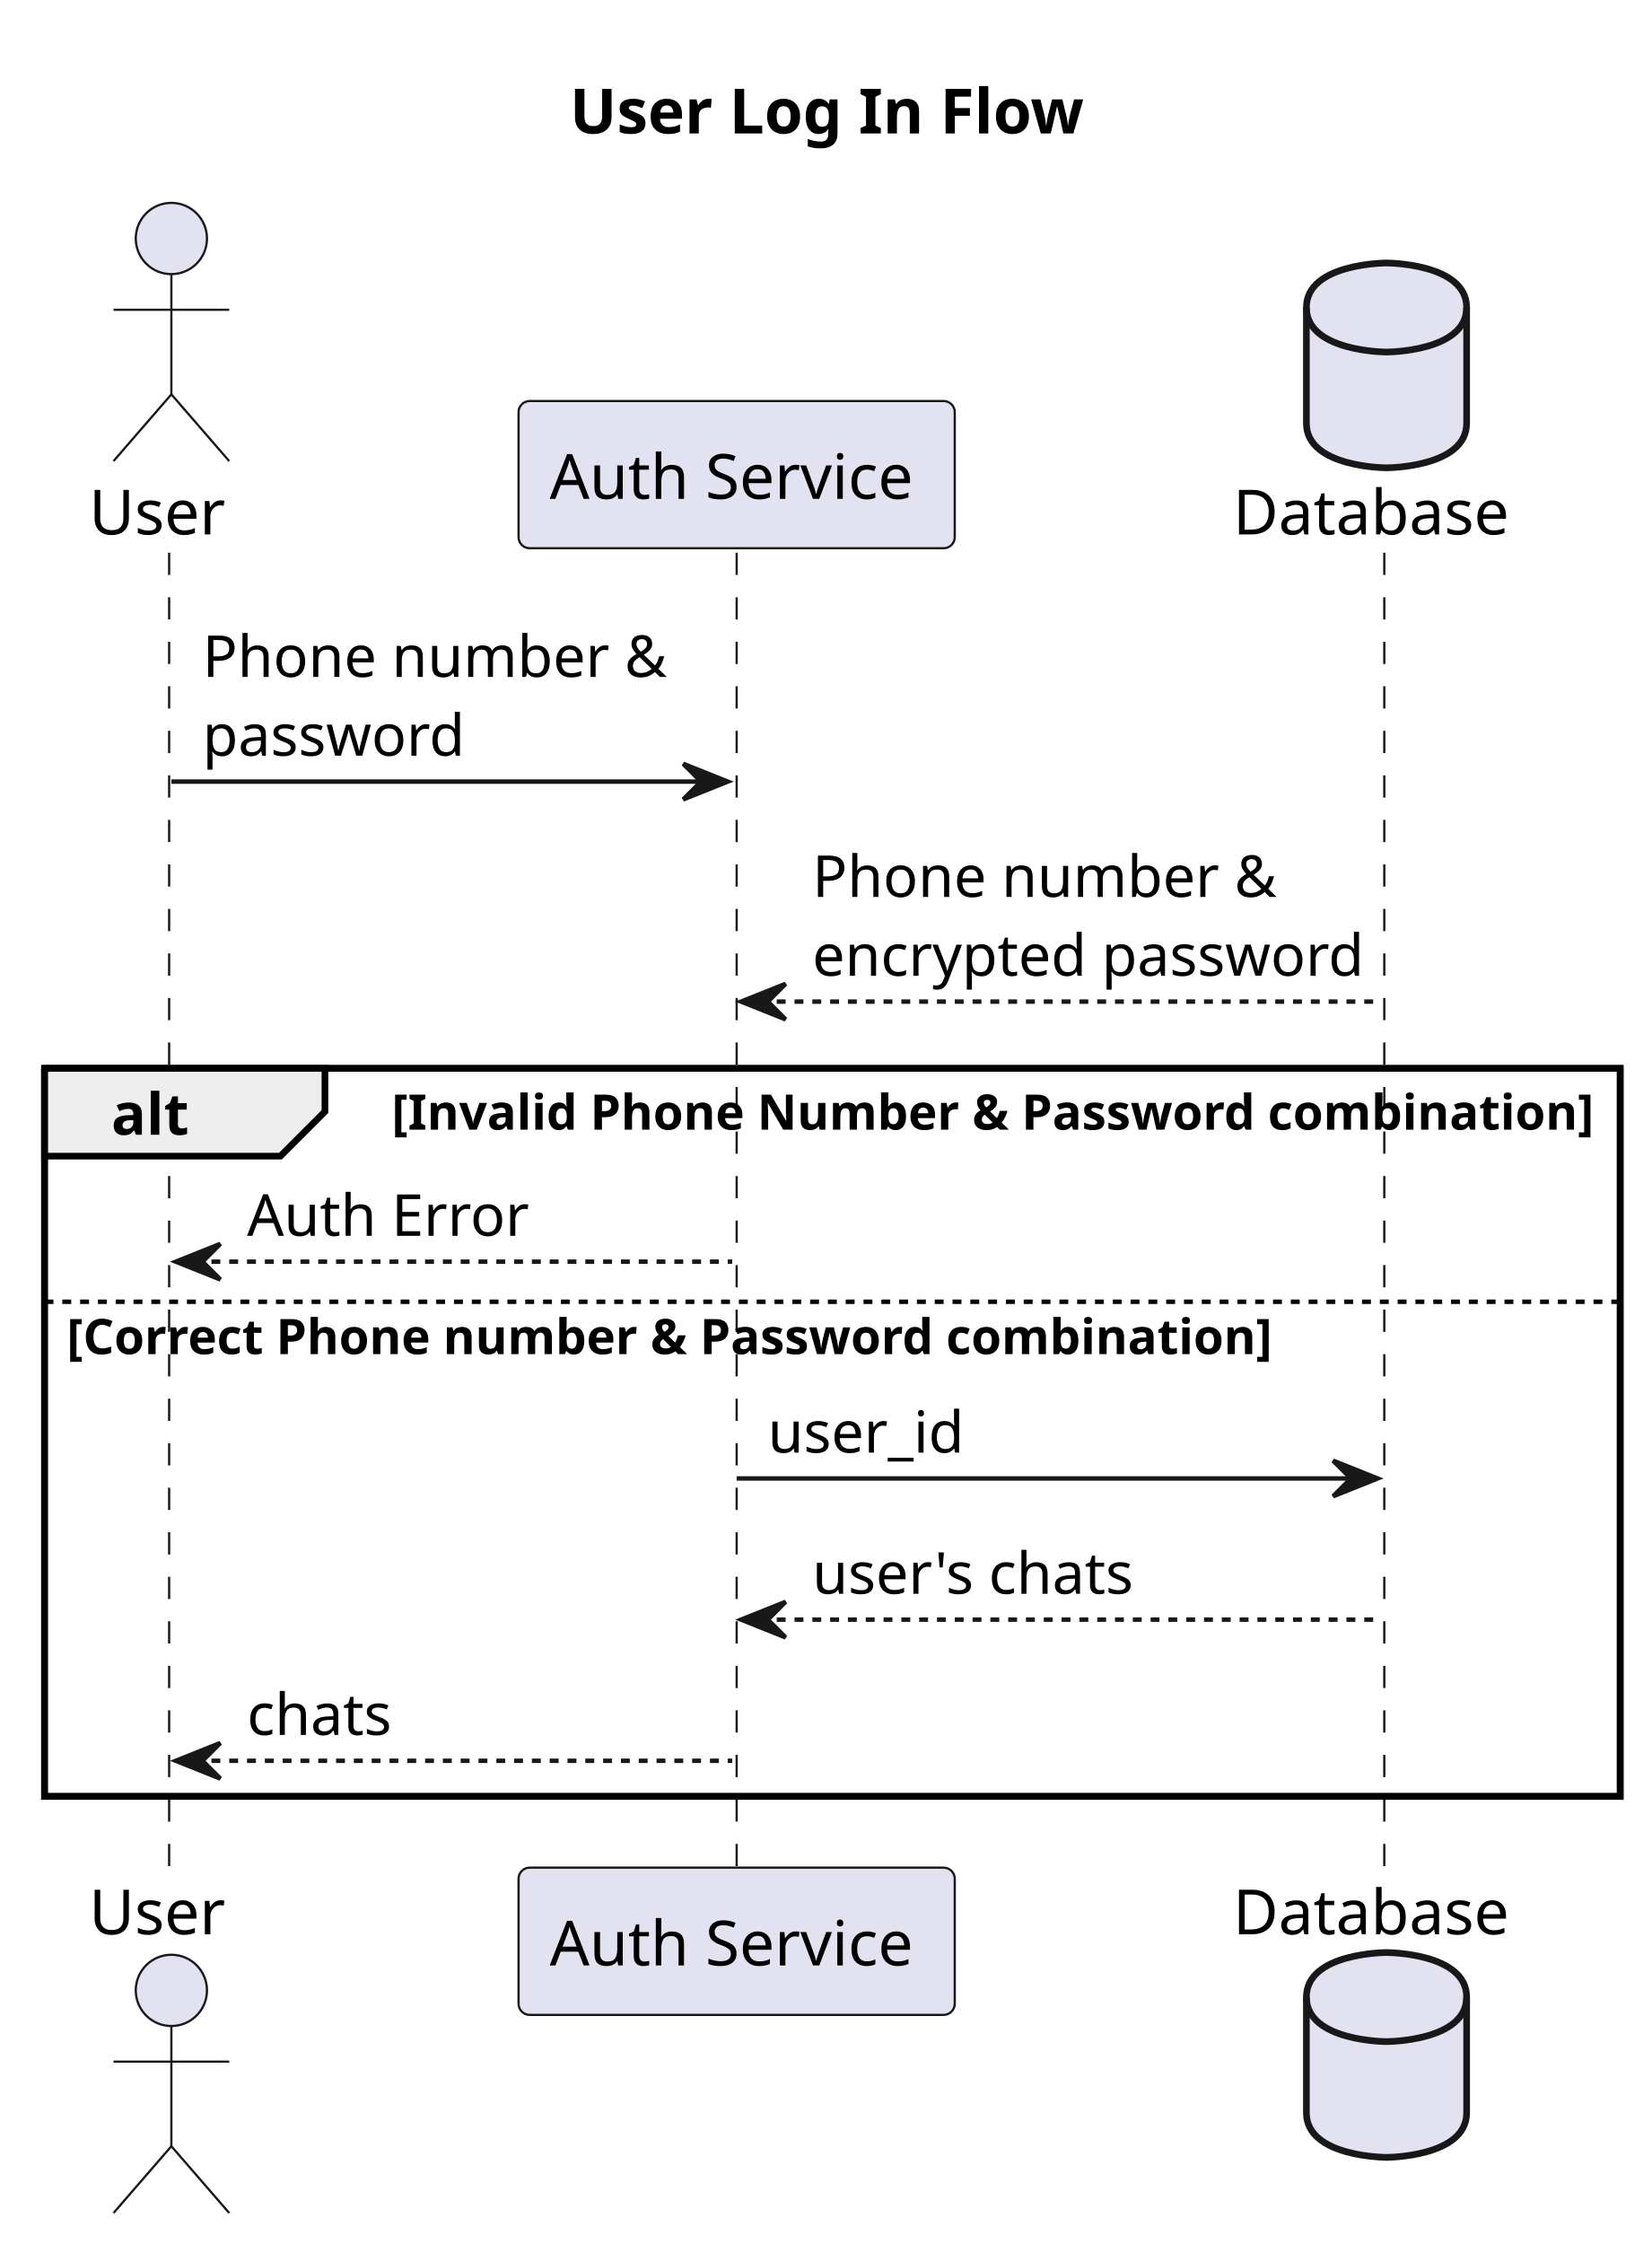
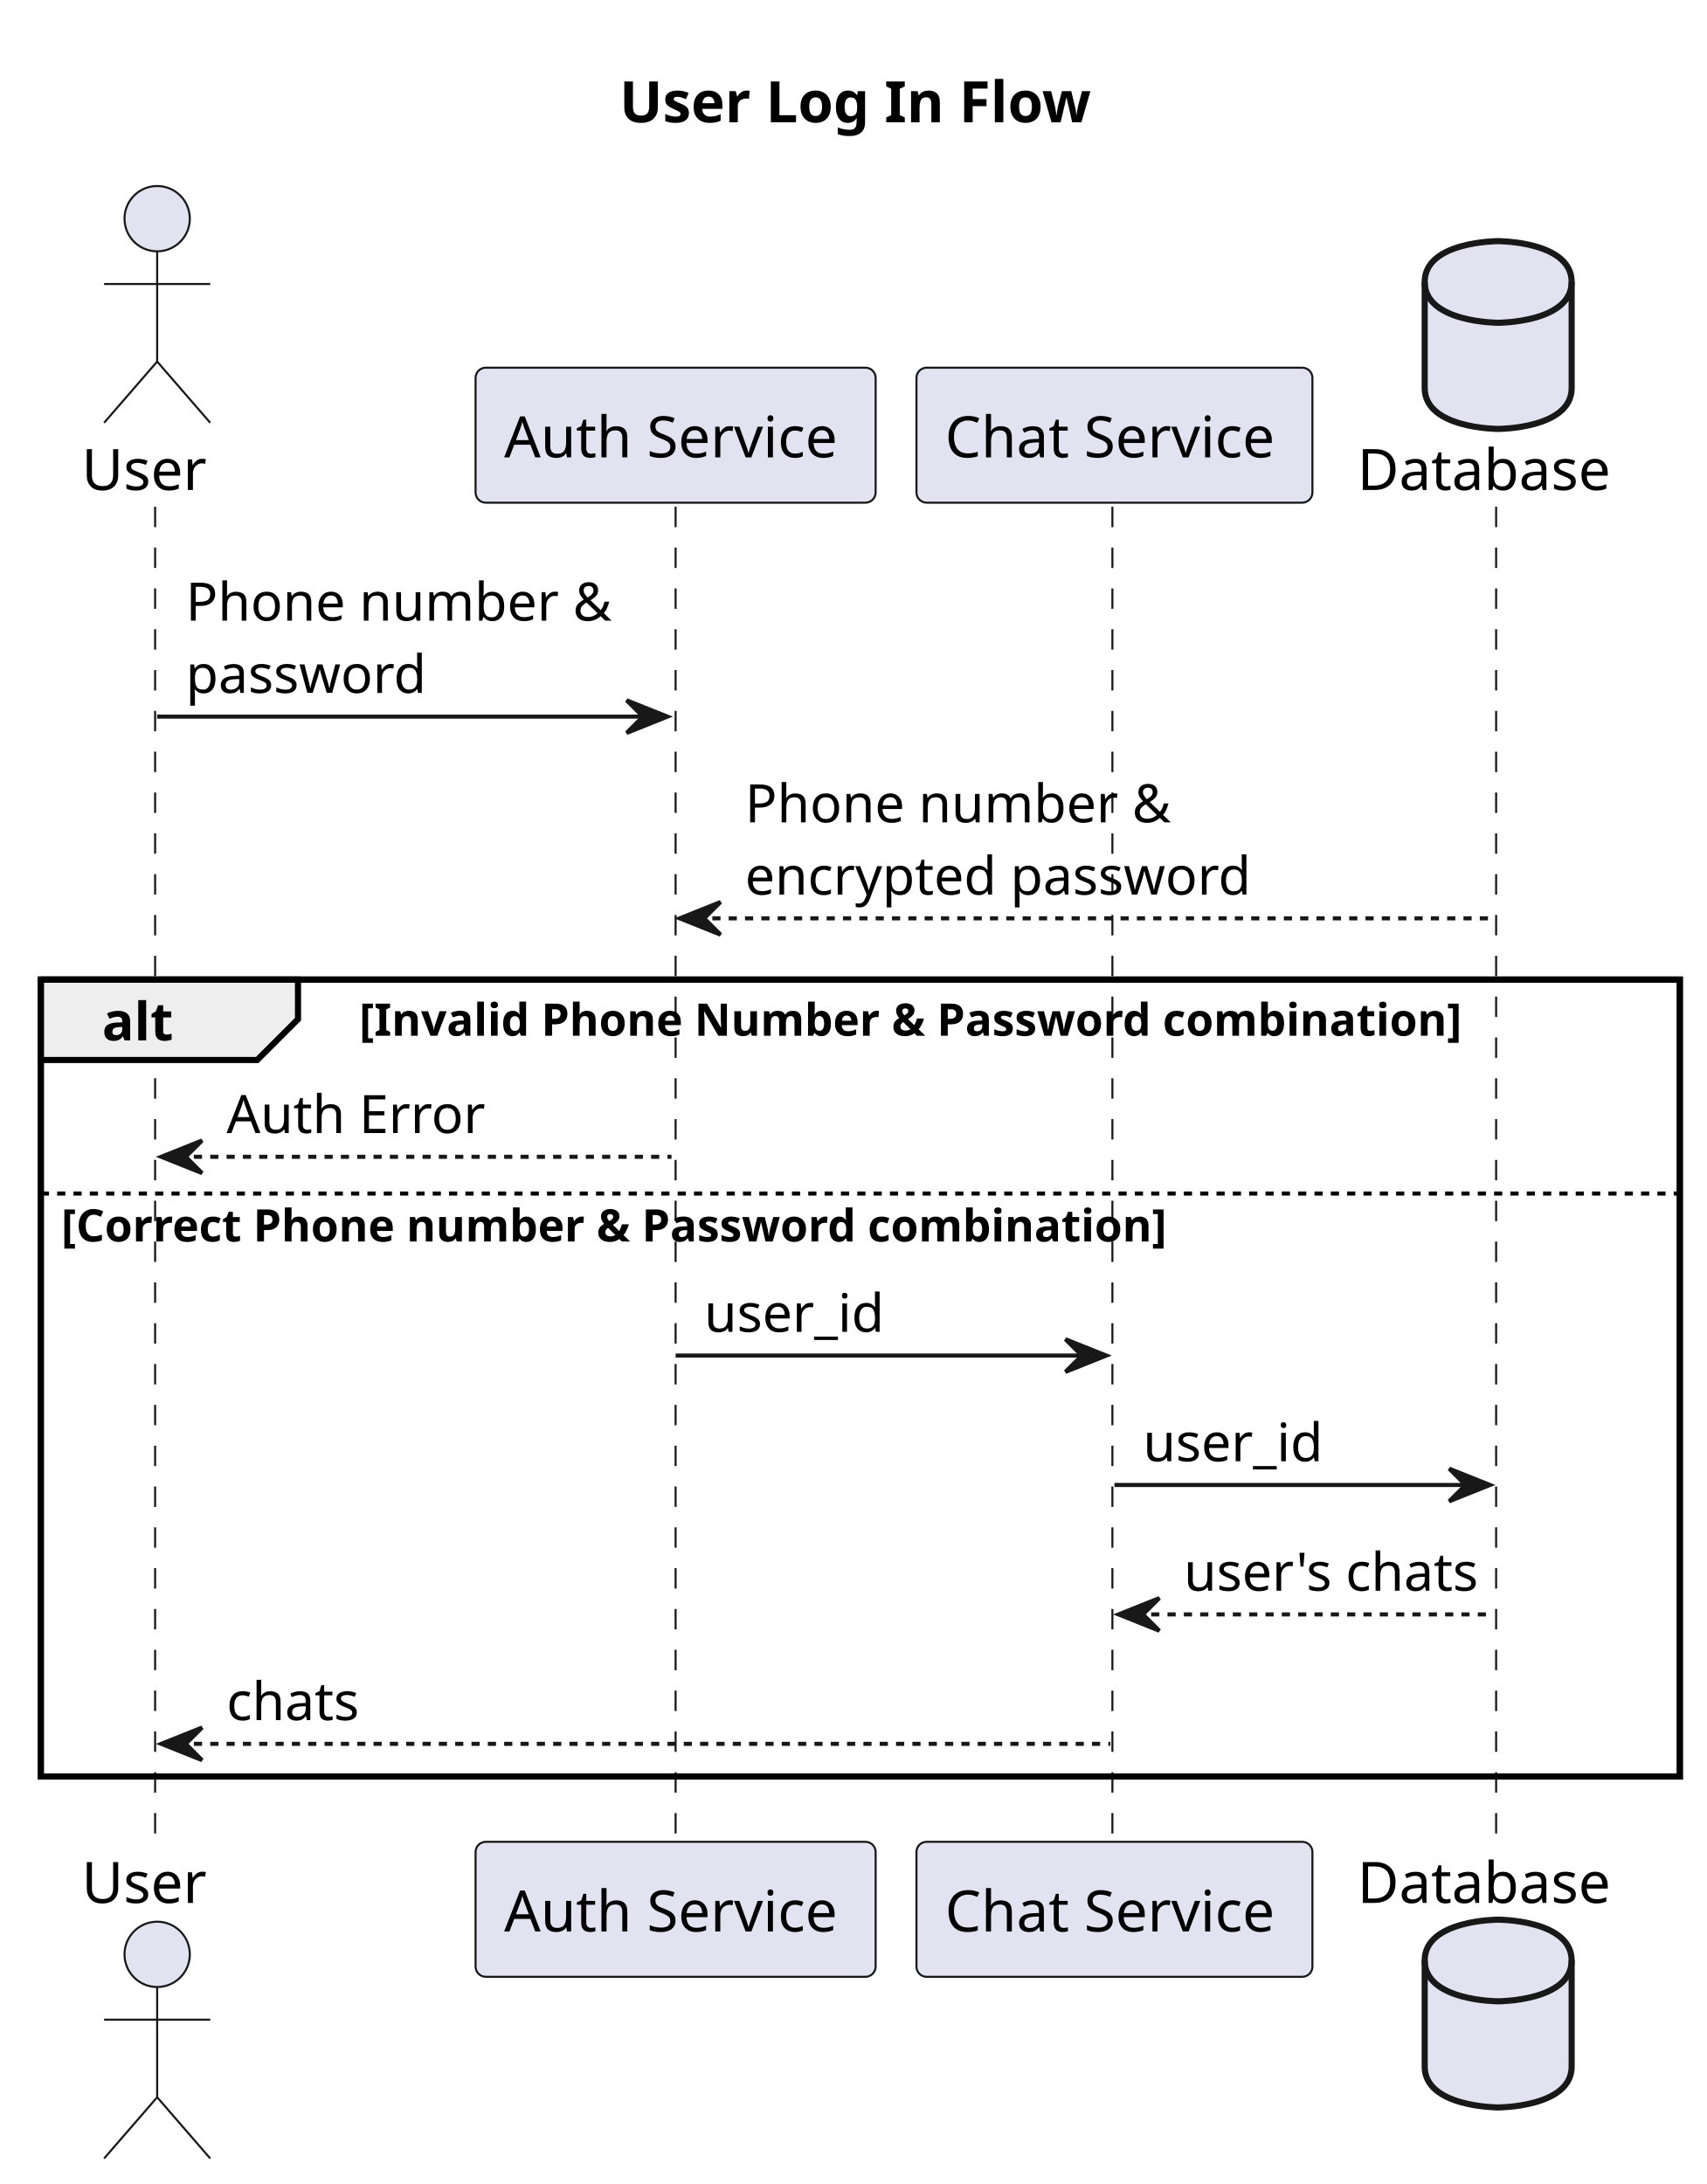
- <svg xmlns="http://www.w3.org/2000/svg" contentStyleType="text/css" height="504px" preserveAspectRatio="none" style="width:371px;height:504px;background:#FFFFFF;" version="1.1" viewBox="0 0 371 504" width="371px" zoomAndPan="magnify">
+ <svg xmlns="http://www.w3.org/2000/svg" contentStyleType="text/css" height="535px" preserveAspectRatio="none" style="width:418px;height:535px;background:#FFFFFF;" version="1.1" viewBox="0 0 418 535" width="418px" zoomAndPan="magnify">
  <defs />
  <g>
-     <text fill="#000000" font-family="sans-serif" font-size="14" font-weight="bold" lengthAdjust="spacing" textLength="117" x="128" y="29.966">User Log In Flow</text>
-     <rect fill="none" height="163.512" style="stroke:#000000;stroke-width:1.5;" width="354" x="10" y="239.96" />
-     <line style="stroke:#181818;stroke-width:0.5;stroke-dasharray:5.0,5.0;" x1="38" x2="38" y1="124.136" y2="420.472" />
-     <line style="stroke:#181818;stroke-width:0.5;stroke-dasharray:5.0,5.0;" x1="165.5" x2="165.5" y1="124.136" y2="420.472" />
-     <line style="stroke:#181818;stroke-width:0.5;stroke-dasharray:5.0,5.0;" x1="311" x2="311" y1="124.136" y2="420.472" />
+     <text fill="#000000" font-family="sans-serif" font-size="14" font-weight="bold" lengthAdjust="spacing" textLength="117" x="151.75" y="29.966">User Log In Flow</text>
+     <rect fill="none" height="195.218" style="stroke:#000000;stroke-width:1.5;" width="401.5" x="10" y="239.96" />
+     <line style="stroke:#181818;stroke-width:0.5;stroke-dasharray:5.0,5.0;" x1="38" x2="38" y1="124.136" y2="452.178" />
+     <line style="stroke:#181818;stroke-width:0.5;stroke-dasharray:5.0,5.0;" x1="165.5" x2="165.5" y1="124.136" y2="452.178" />
+     <line style="stroke:#181818;stroke-width:0.5;stroke-dasharray:5.0,5.0;" x1="272.5" x2="272.5" y1="124.136" y2="452.178" />
+     <line style="stroke:#181818;stroke-width:0.5;stroke-dasharray:5.0,5.0;" x1="366.5" x2="366.5" y1="124.136" y2="452.178" />
    <text fill="#000000" font-family="sans-serif" font-size="14" lengthAdjust="spacing" textLength="31" x="20" y="120.034">User</text>
    <ellipse cx="38.5" cy="53.568" fill="#E2E2F0" rx="8" ry="8" style="stroke:#181818;stroke-width:0.5;" />
    <path d="M38.5,61.568 L38.5,88.568 M25.5,69.568 L51.5,69.568 M38.5,88.568 L25.5,103.568 M38.5,88.568 L51.5,103.568 " fill="none" style="stroke:#181818;stroke-width:0.5;" />
-     <text fill="#000000" font-family="sans-serif" font-size="14" lengthAdjust="spacing" textLength="31" x="20" y="434.438">User</text>
-     <ellipse cx="38.5" cy="447.04" fill="#E2E2F0" rx="8" ry="8" style="stroke:#181818;stroke-width:0.5;" />
-     <path d="M38.5,455.04 L38.5,482.04 M25.5,463.04 L51.5,463.04 M38.5,482.04 L25.5,497.04 M38.5,482.04 L51.5,497.04 " fill="none" style="stroke:#181818;stroke-width:0.5;" />
+     <text fill="#000000" font-family="sans-serif" font-size="14" lengthAdjust="spacing" textLength="31" x="20" y="466.144">User</text>
+     <ellipse cx="38.5" cy="478.746" fill="#E2E2F0" rx="8" ry="8" style="stroke:#181818;stroke-width:0.5;" />
+     <path d="M38.5,486.746 L38.5,513.746 M25.5,494.746 L51.5,494.746 M38.5,513.746 L25.5,528.746 M38.5,513.746 L51.5,528.746 " fill="none" style="stroke:#181818;stroke-width:0.5;" />
    <rect fill="#E2E2F0" height="33.068" rx="2.5" ry="2.5" style="stroke:#181818;stroke-width:0.5;" width="98" x="116.5" y="90.068" />
    <text fill="#000000" font-family="sans-serif" font-size="14" lengthAdjust="spacing" textLength="84" x="123.5" y="112.034">Auth Service</text>
-     <rect fill="#E2E2F0" height="33.068" rx="2.5" ry="2.5" style="stroke:#181818;stroke-width:0.5;" width="98" x="116.5" y="419.472" />
-     <text fill="#000000" font-family="sans-serif" font-size="14" lengthAdjust="spacing" textLength="84" x="123.5" y="441.438">Auth Service</text>
-     <text fill="#000000" font-family="sans-serif" font-size="14" lengthAdjust="spacing" textLength="63" x="277" y="120.034">Database</text>
-     <path d="M293.5,69.068 C293.5,59.068 311.5,59.068 311.5,59.068 C311.5,59.068 329.5,59.068 329.5,69.068 L329.5,95.068 C329.5,105.068 311.5,105.068 311.5,105.068 C311.5,105.068 293.5,105.068 293.5,95.068 L293.5,69.068 " fill="#E2E2F0" style="stroke:#181818;stroke-width:1.5;" />
-     <path d="M293.5,69.068 C293.5,79.068 311.5,79.068 311.5,79.068 C311.5,79.068 329.5,79.068 329.5,69.068 " fill="none" style="stroke:#181818;stroke-width:1.5;" />
-     <text fill="#000000" font-family="sans-serif" font-size="14" lengthAdjust="spacing" textLength="63" x="277" y="434.438">Database</text>
-     <path d="M293.5,448.54 C293.5,438.54 311.5,438.54 311.5,438.54 C311.5,438.54 329.5,438.54 329.5,448.54 L329.5,474.54 C329.5,484.54 311.5,484.54 311.5,484.54 C311.5,484.54 293.5,484.54 293.5,474.54 L293.5,448.54 " fill="#E2E2F0" style="stroke:#181818;stroke-width:1.5;" />
-     <path d="M293.5,448.54 C293.5,458.54 311.5,458.54 311.5,458.54 C311.5,458.54 329.5,458.54 329.5,448.54 " fill="none" style="stroke:#181818;stroke-width:1.5;" />
+     <rect fill="#E2E2F0" height="33.068" rx="2.5" ry="2.5" style="stroke:#181818;stroke-width:0.5;" width="98" x="116.5" y="451.178" />
+     <text fill="#000000" font-family="sans-serif" font-size="14" lengthAdjust="spacing" textLength="84" x="123.5" y="473.144">Auth Service</text>
+     <rect fill="#E2E2F0" height="33.068" rx="2.5" ry="2.5" style="stroke:#181818;stroke-width:0.5;" width="97" x="224.5" y="90.068" />
+     <text fill="#000000" font-family="sans-serif" font-size="14" lengthAdjust="spacing" textLength="83" x="231.5" y="112.034">Chat Service</text>
+     <rect fill="#E2E2F0" height="33.068" rx="2.5" ry="2.5" style="stroke:#181818;stroke-width:0.5;" width="97" x="224.5" y="451.178" />
+     <text fill="#000000" font-family="sans-serif" font-size="14" lengthAdjust="spacing" textLength="83" x="231.5" y="473.144">Chat Service</text>
+     <text fill="#000000" font-family="sans-serif" font-size="14" lengthAdjust="spacing" textLength="63" x="332.5" y="120.034">Database</text>
+     <path d="M349,69.068 C349,59.068 367,59.068 367,59.068 C367,59.068 385,59.068 385,69.068 L385,95.068 C385,105.068 367,105.068 367,105.068 C367,105.068 349,105.068 349,95.068 L349,69.068 " fill="#E2E2F0" style="stroke:#181818;stroke-width:1.5;" />
+     <path d="M349,69.068 C349,79.068 367,79.068 367,79.068 C367,79.068 385,79.068 385,69.068 " fill="none" style="stroke:#181818;stroke-width:1.5;" />
+     <text fill="#000000" font-family="sans-serif" font-size="14" lengthAdjust="spacing" textLength="63" x="332.5" y="466.144">Database</text>
+     <path d="M349,480.246 C349,470.246 367,470.246 367,470.246 C367,470.246 385,470.246 385,480.246 L385,506.246 C385,516.246 367,516.246 367,516.246 C367,516.246 349,516.246 349,506.246 L349,480.246 " fill="#E2E2F0" style="stroke:#181818;stroke-width:1.5;" />
+     <path d="M349,480.246 C349,490.246 367,490.246 367,490.246 C367,490.246 385,490.246 385,480.246 " fill="none" style="stroke:#181818;stroke-width:1.5;" />
    <polygon fill="#181818" points="153.5,171.548,163.5,175.548,153.5,179.548,157.5,175.548" style="stroke:#181818;stroke-width:1.0;" />
    <line style="stroke:#181818;stroke-width:1.0;" x1="38.5" x2="159.5" y1="175.548" y2="175.548" />
    <text fill="#000000" font-family="sans-serif" font-size="13" lengthAdjust="spacing" textLength="103" x="45.5" y="152.033">Phone number &amp;</text>
    <text fill="#000000" font-family="sans-serif" font-size="13" lengthAdjust="spacing" textLength="58" x="45.5" y="169.739">password</text>
    <polygon fill="#181818" points="176.5,220.96,166.5,224.96,176.5,228.96,172.5,224.96" style="stroke:#181818;stroke-width:1.0;" />
-     <line style="stroke:#181818;stroke-width:1.0;stroke-dasharray:2.0,2.0;" x1="170.5" x2="310.5" y1="224.96" y2="224.96" />
+     <line style="stroke:#181818;stroke-width:1.0;stroke-dasharray:2.0,2.0;" x1="170.5" x2="366" y1="224.96" y2="224.96" />
    <text fill="#000000" font-family="sans-serif" font-size="13" lengthAdjust="spacing" textLength="103" x="182.5" y="201.445">Phone number &amp;</text>
    <text fill="#000000" font-family="sans-serif" font-size="13" lengthAdjust="spacing" textLength="122" x="182.5" y="219.151">encrypted password</text>
    <path d="M10,239.96 L73,239.96 L73,249.666 L63,259.666 L10,259.666 L10,239.96 " fill="#EEEEEE" style="stroke:#000000;stroke-width:1.5;" />
-     <rect fill="none" height="163.512" style="stroke:#000000;stroke-width:1.5;" width="354" x="10" y="239.96" />
+     <rect fill="none" height="195.218" style="stroke:#000000;stroke-width:1.5;" width="401.5" x="10" y="239.96" />
    <text fill="#000000" font-family="sans-serif" font-size="13" font-weight="bold" lengthAdjust="spacing" textLength="18" x="25" y="254.857">alt</text>
    <text fill="#000000" font-family="sans-serif" font-size="11" font-weight="bold" lengthAdjust="spacing" textLength="271" x="88" y="253.719">[Invalid Phone Number &amp; Password combination]</text>
    <polygon fill="#181818" points="49.5,279.372,39.5,283.372,49.5,287.372,45.5,283.372" style="stroke:#181818;stroke-width:1.0;" />
    <line style="stroke:#181818;stroke-width:1.0;stroke-dasharray:2.0,2.0;" x1="43.5" x2="164.5" y1="283.372" y2="283.372" />
    <text fill="#000000" font-family="sans-serif" font-size="13" lengthAdjust="spacing" textLength="62" x="55.5" y="277.563">Auth Error</text>
-     <line style="stroke:#000000;stroke-width:1.0;stroke-dasharray:2.0,2.0;" x1="10" x2="364" y1="292.372" y2="292.372" />
+     <line style="stroke:#000000;stroke-width:1.0;stroke-dasharray:2.0,2.0;" x1="10" x2="411.5" y1="292.372" y2="292.372" />
    <text fill="#000000" font-family="sans-serif" font-size="11" font-weight="bold" lengthAdjust="spacing" textLength="274" x="15" y="304.131">[Correct Phone number &amp; Password combination]</text>
-     <polygon fill="#181818" points="299.5,328.06,309.5,332.06,299.5,336.06,303.5,332.06" style="stroke:#181818;stroke-width:1.0;" />
-     <line style="stroke:#181818;stroke-width:1.0;" x1="165.5" x2="305.5" y1="332.06" y2="332.06" />
+     <polygon fill="#181818" points="261,328.06,271,332.06,261,336.06,265,332.06" style="stroke:#181818;stroke-width:1.0;" />
+     <line style="stroke:#181818;stroke-width:1.0;" x1="165.5" x2="267" y1="332.06" y2="332.06" />
    <text fill="#000000" font-family="sans-serif" font-size="13" lengthAdjust="spacing" textLength="43" x="172.5" y="326.251">user_id</text>
-     <polygon fill="#181818" points="176.5,359.766,166.5,363.766,176.5,367.766,172.5,363.766" style="stroke:#181818;stroke-width:1.0;" />
-     <line style="stroke:#181818;stroke-width:1.0;stroke-dasharray:2.0,2.0;" x1="170.5" x2="310.5" y1="363.766" y2="363.766" />
-     <text fill="#000000" font-family="sans-serif" font-size="13" lengthAdjust="spacing" textLength="70" x="182.5" y="357.957">user's chats</text>
-     <polygon fill="#181818" points="49.5,391.472,39.5,395.472,49.5,399.472,45.5,395.472" style="stroke:#181818;stroke-width:1.0;" />
-     <line style="stroke:#181818;stroke-width:1.0;stroke-dasharray:2.0,2.0;" x1="43.5" x2="164.5" y1="395.472" y2="395.472" />
-     <text fill="#000000" font-family="sans-serif" font-size="13" lengthAdjust="spacing" textLength="32" x="55.5" y="389.663">chats</text>
+     <polygon fill="#181818" points="355,359.766,365,363.766,355,367.766,359,363.766" style="stroke:#181818;stroke-width:1.0;" />
+     <line style="stroke:#181818;stroke-width:1.0;" x1="273" x2="361" y1="363.766" y2="363.766" />
+     <text fill="#000000" font-family="sans-serif" font-size="13" lengthAdjust="spacing" textLength="43" x="280" y="357.957">user_id</text>
+     <polygon fill="#181818" points="284,391.472,274,395.472,284,399.472,280,395.472" style="stroke:#181818;stroke-width:1.0;" />
+     <line style="stroke:#181818;stroke-width:1.0;stroke-dasharray:2.0,2.0;" x1="278" x2="366" y1="395.472" y2="395.472" />
+     <text fill="#000000" font-family="sans-serif" font-size="13" lengthAdjust="spacing" textLength="70" x="290" y="389.663">user's chats</text>
+     <polygon fill="#181818" points="49.5,423.178,39.5,427.178,49.5,431.178,45.5,427.178" style="stroke:#181818;stroke-width:1.0;" />
+     <line style="stroke:#181818;stroke-width:1.0;stroke-dasharray:2.0,2.0;" x1="43.5" x2="272" y1="427.178" y2="427.178" />
+     <text fill="#000000" font-family="sans-serif" font-size="13" lengthAdjust="spacing" textLength="32" x="55.5" y="421.369">chats</text>
  </g>
</svg>
